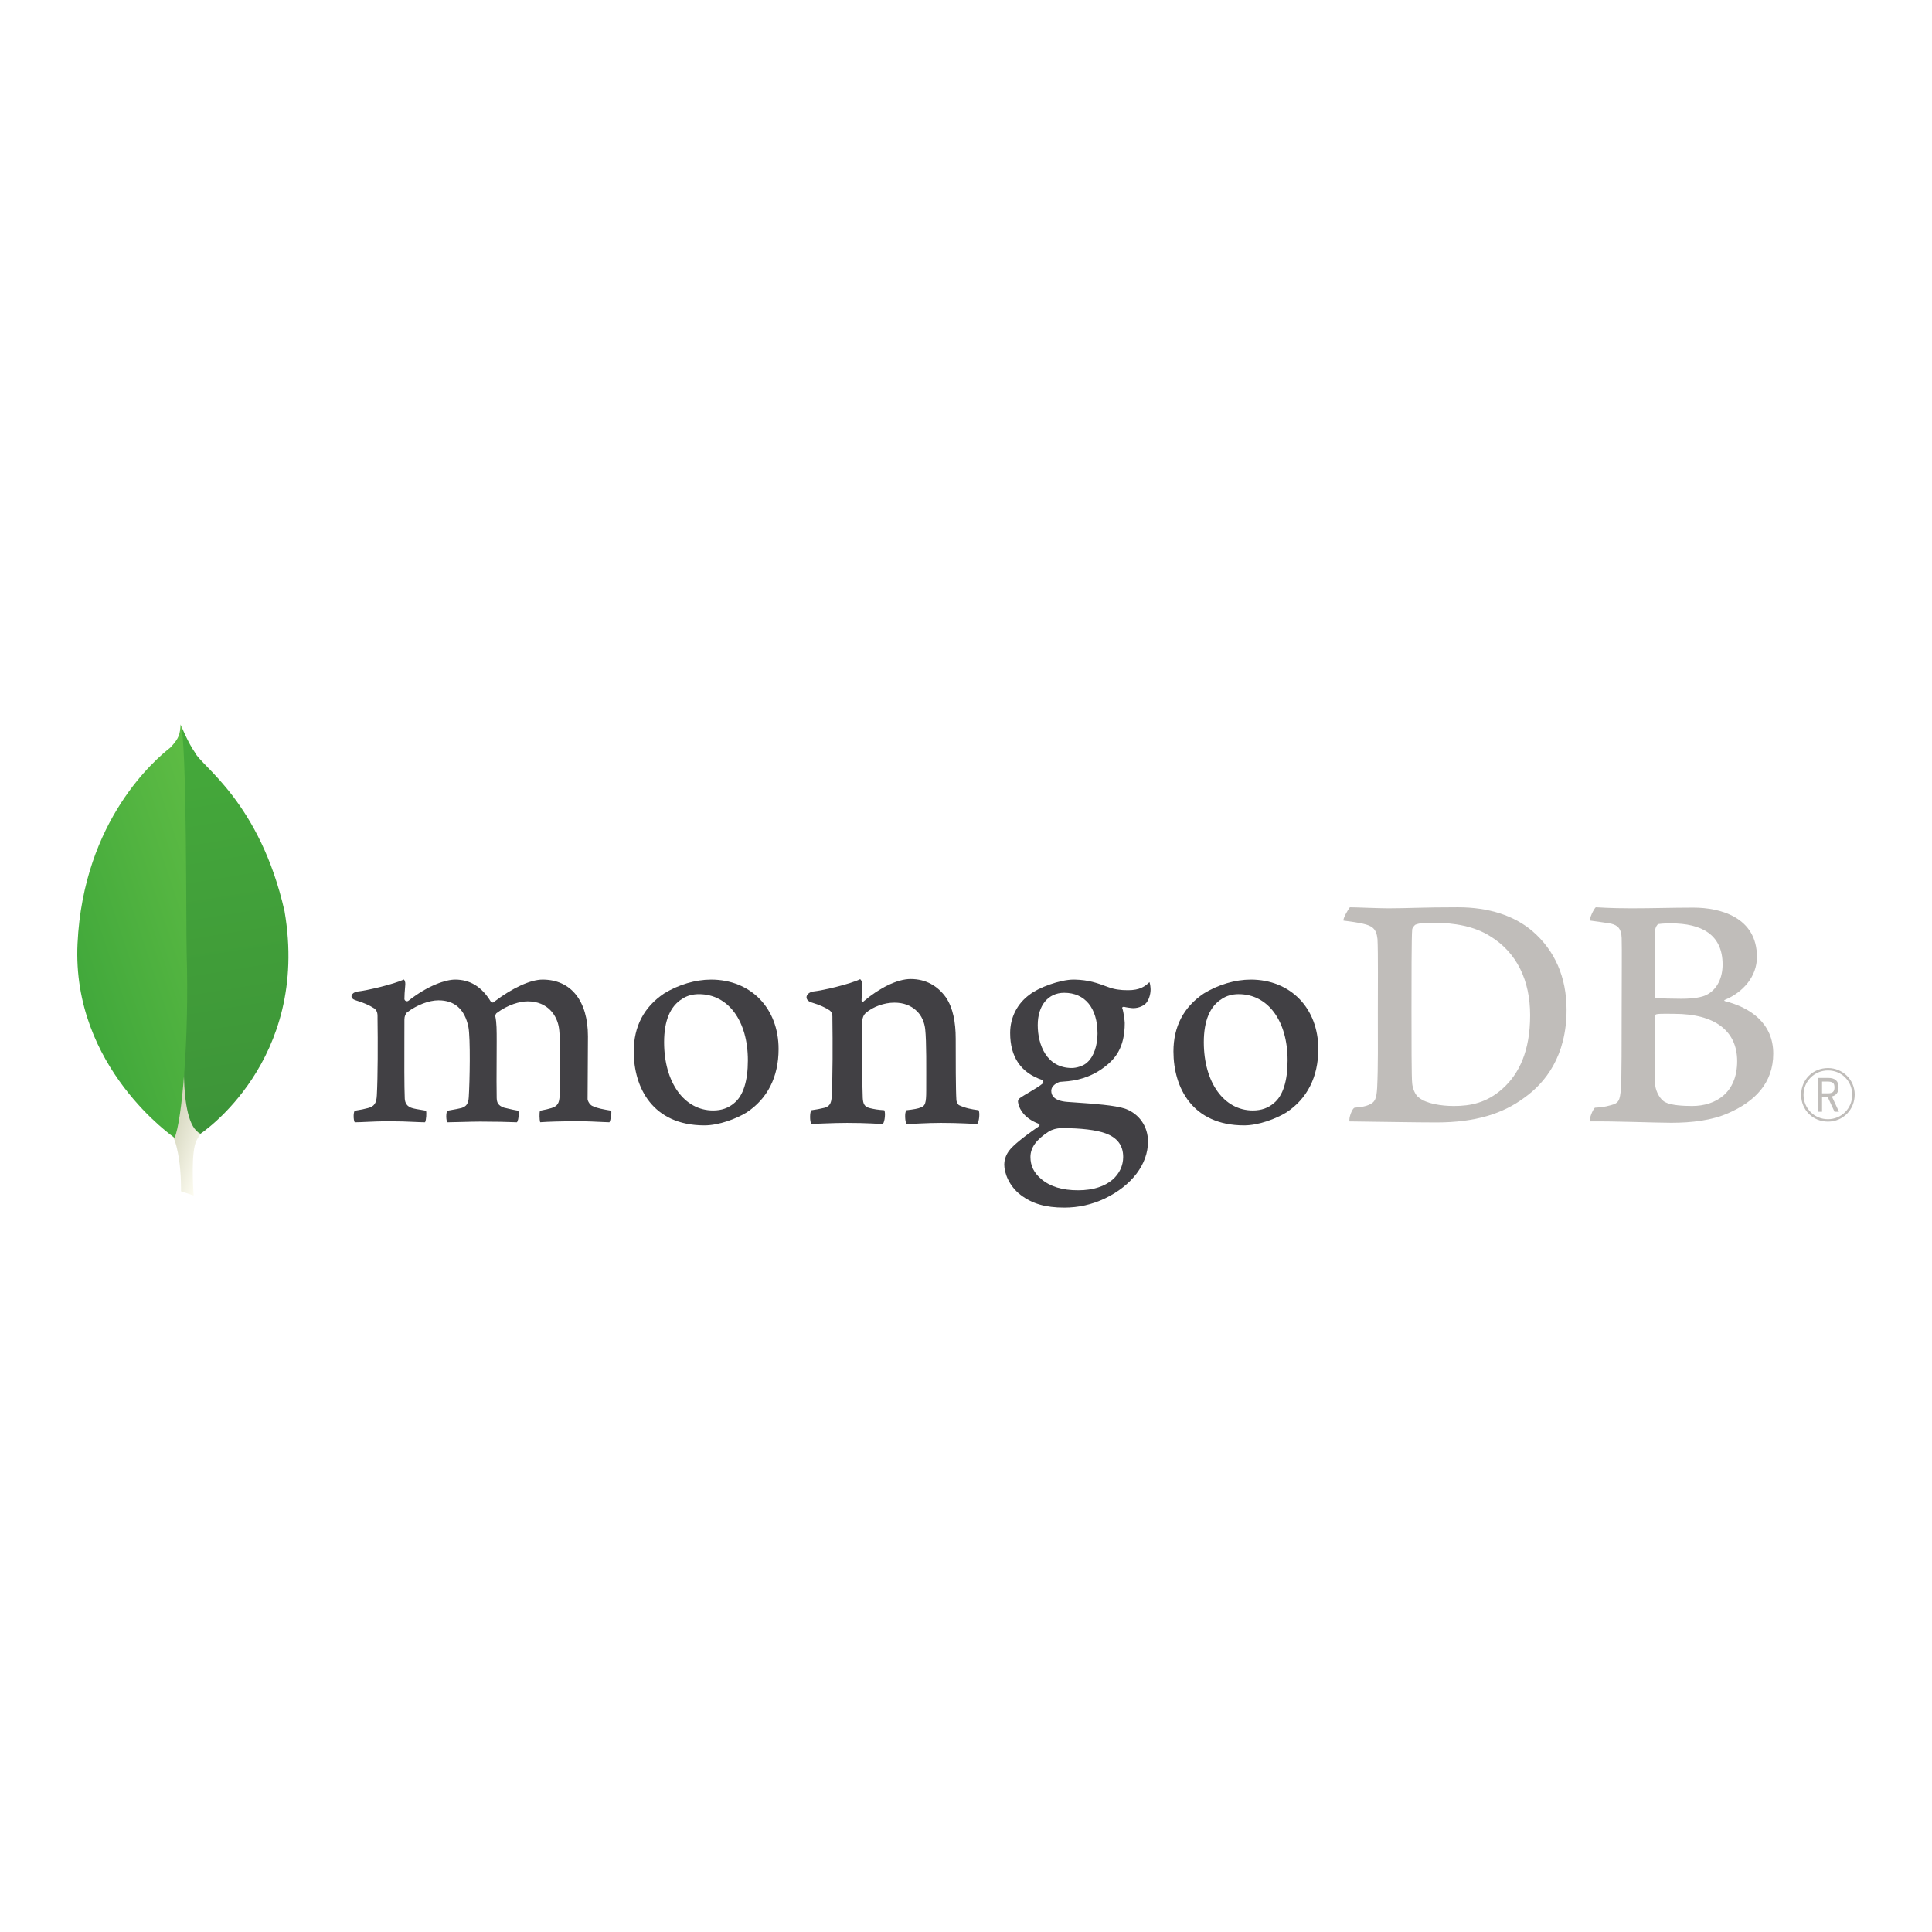
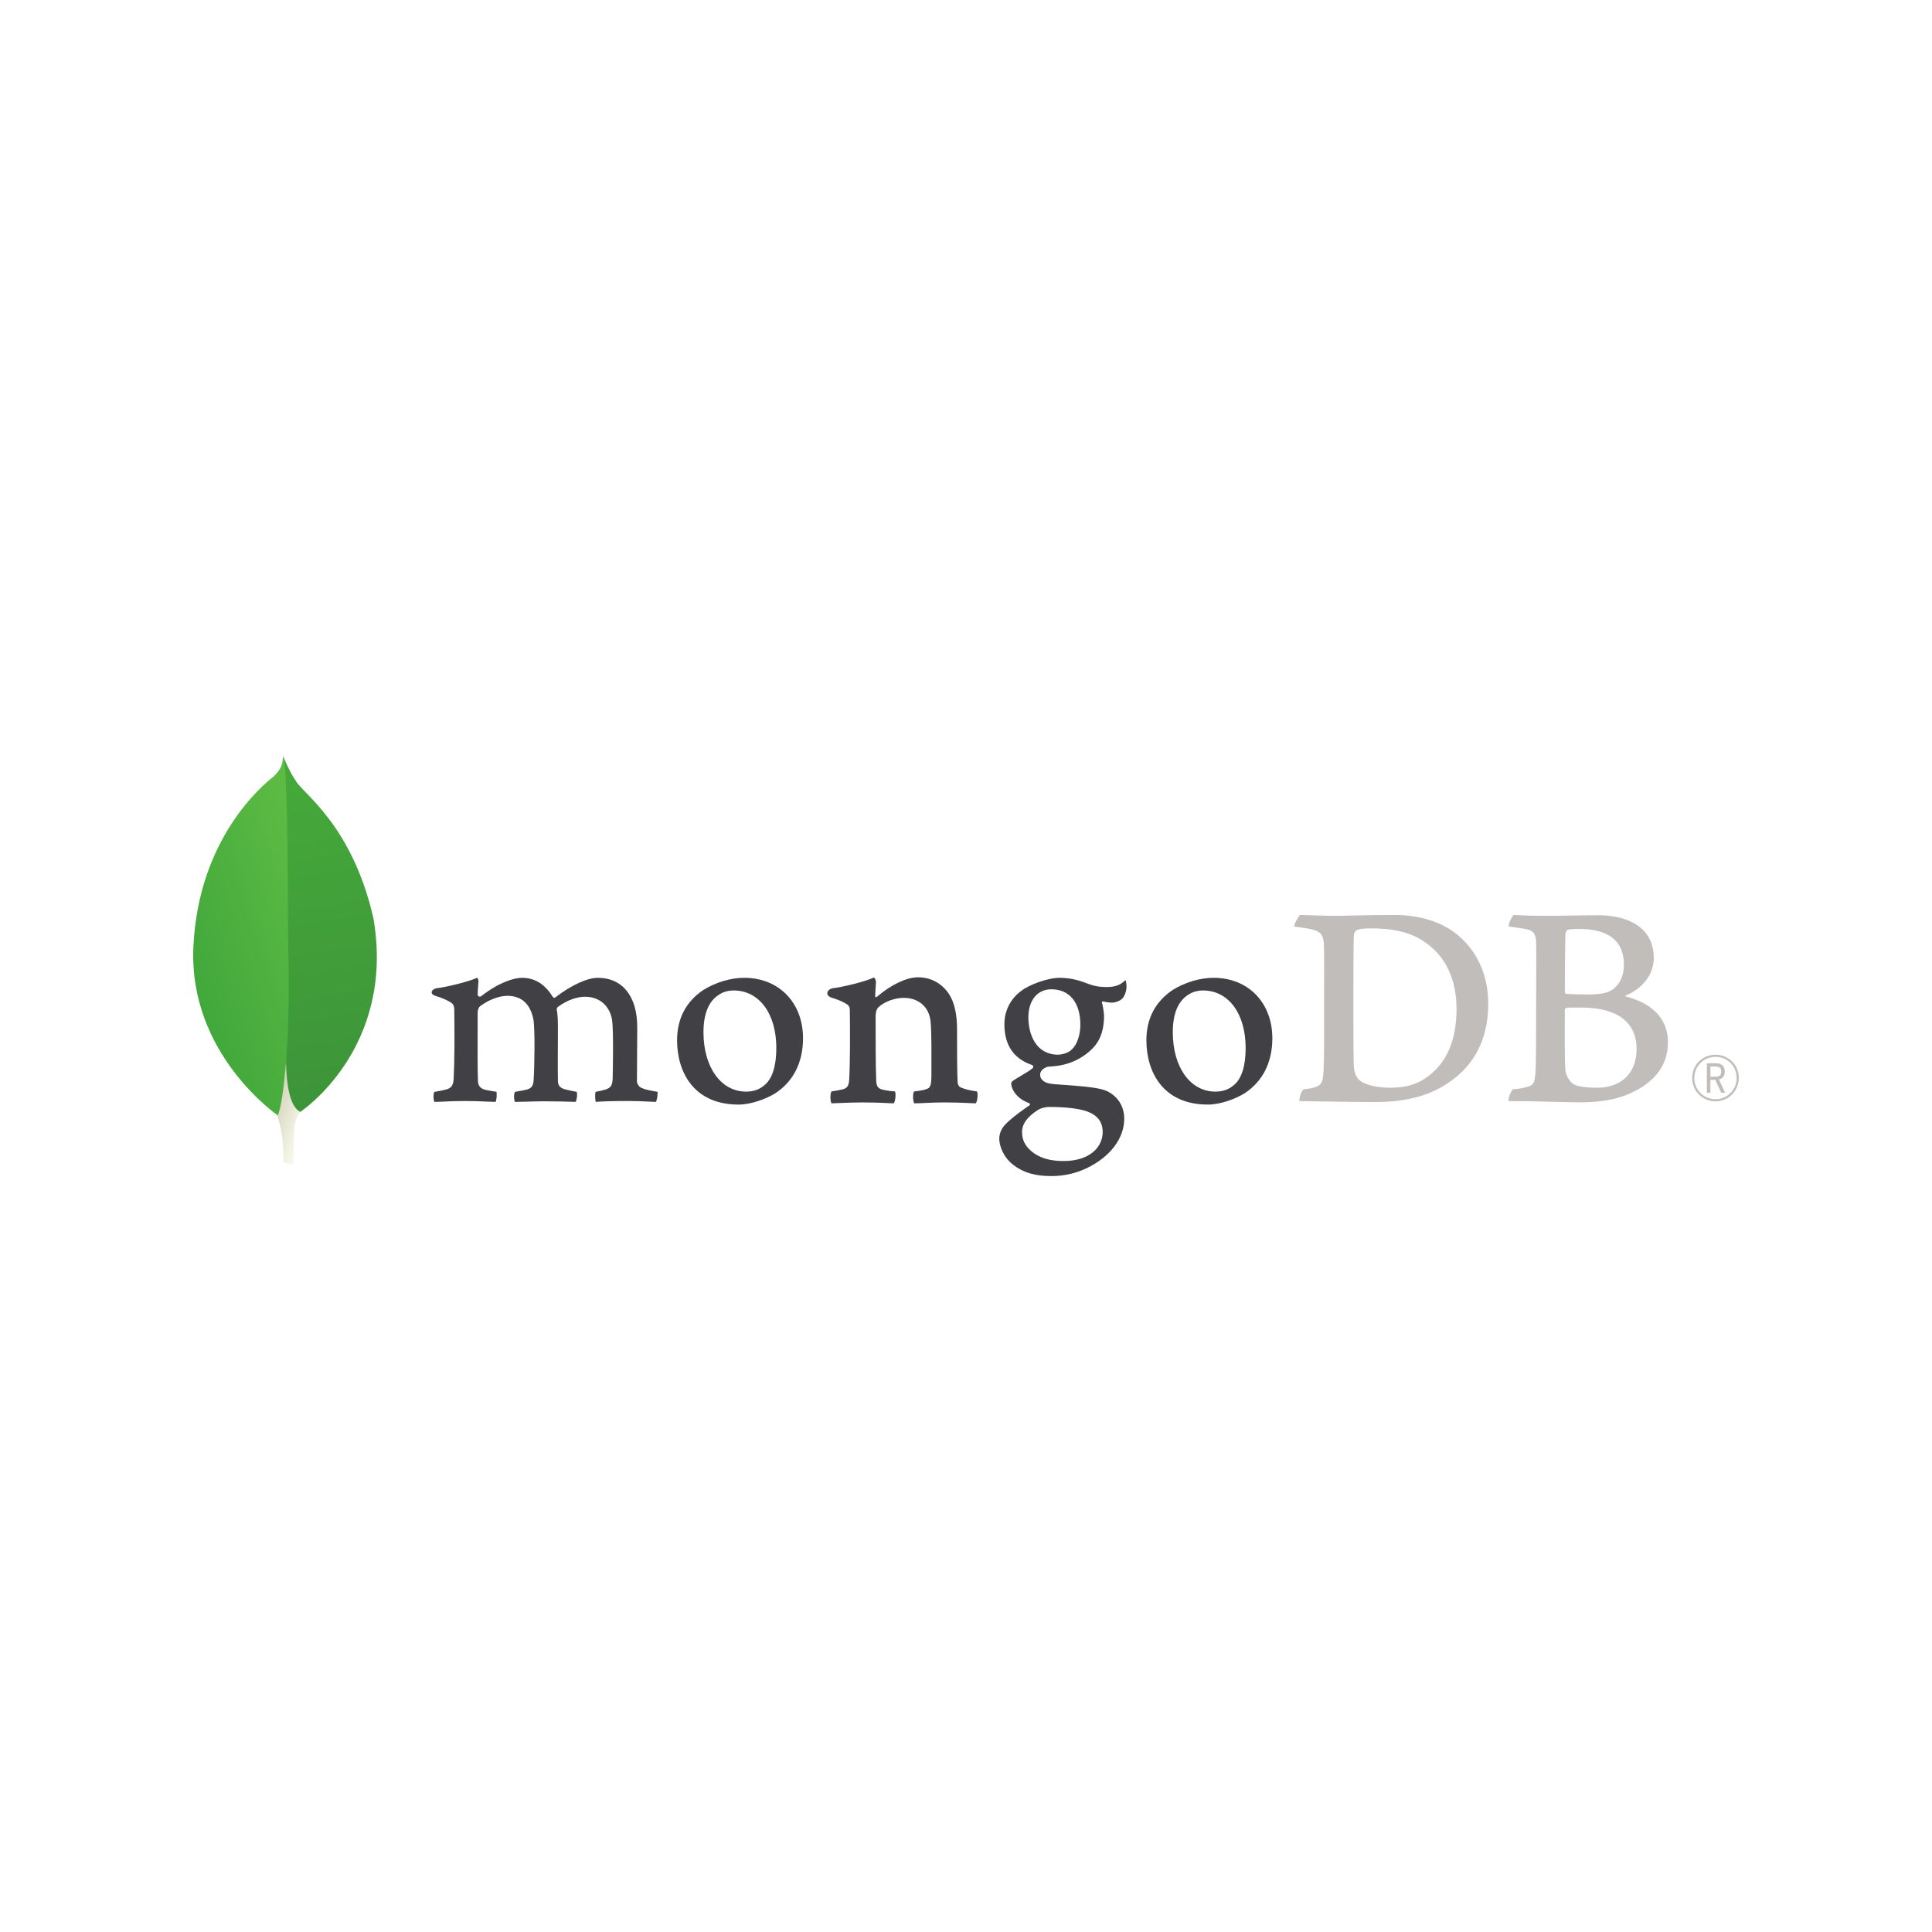
<svg xmlns="http://www.w3.org/2000/svg" id="svg5705" version="1.1" xml:space="preserve" width="500" height="500" viewBox="0 0 500 500">
  <defs id="defs5709">
    <clipPath clipPathUnits="userSpaceOnUse" id="clipPath5721">
      <path d="m 275.945,28.672 -29.961,9.918 c 0,0 3.821,151.64 -50.867,162.258 -36.062,41.785 5.551,1784.892 136.559,5.972 0,0 -44.84,-22.515 -53.328,-60.75 -8.485,-38.261 -2.403,-117.398 -2.403,-117.398 z" id="path5723" />
    </clipPath>
    <linearGradient x1="0" y1="0" x2="1" y2="0" gradientUnits="userSpaceOnUse" gradientTransform="matrix(344.394,-116.194,-104.815,-309.067,77.7619,575.995)" spreadMethod="pad" id="linearGradient5725">
      <stop style="stop-opacity:1;stop-color:#929669" offset="0" id="stop5727" />
      <stop style="stop-opacity:1;stop-color:#929669" offset="0.231" id="stop5729" />
      <stop style="stop-opacity:1;stop-color:#fdfcf1" offset="1" id="stop5731" />
    </linearGradient>
    <clipPath clipPathUnits="userSpaceOnUse" id="clipPath5739">
      <path d="m 292.098,175.105 c 0,0 260.343,171.469 199.351,527.575 -58.738,258.718 -197.418,343.77 -212.32,376.24 -16.406,22.98 -32.93,63.71 -32.93,63.71 l 11.074,-720.864 c 0,0 -22.906,-220.11 34.825,-246.661 z" id="path5741" />
    </clipPath>
    <linearGradient x1="0" y1="0" x2="1" y2="0" gradientUnits="userSpaceOnUse" gradientTransform="matrix(241.166,-936.211,-1007.33,-161.502,203.932,1135.85)" spreadMethod="pad" id="linearGradient5743">
      <stop style="stop-opacity:1;stop-color:#45aa3a" offset="0" id="stop5745" />
      <stop style="stop-opacity:1;stop-color:#3d9439" offset="1" id="stop5747" />
    </linearGradient>
    <clipPath clipPathUnits="userSpaceOnUse" id="clipPath5755">
      <path d="m 230.742,165.523 c 0,0 -244.211,166.598 -230.16,460.543 C 14.637,920.02 187.121,1064.55 220.715,1090.77 c 21.719,23.15 22.617,32.07 24.297,54.91 15.222,-32.7 12.691,-488.422 14.304,-541.688 6.258,-207.351 -11.484,-399.328 -28.574,-438.469 z" id="path5757" />
    </clipPath>
    <linearGradient x1="0" y1="0" x2="1" y2="0" gradientUnits="userSpaceOnUse" gradientTransform="matrix(422.095,95.9042,131.897,-394.11,-25.0834,595.855)" spreadMethod="pad" id="linearGradient5759">
      <stop style="stop-opacity:1;stop-color:#41a83b" offset="0" id="stop5761" />
      <stop style="stop-opacity:1;stop-color:#5ebc44" offset="1" id="stop5763" />
    </linearGradient>
  </defs>
  <g id="g5713" transform="matrix(1.25,0,0,-1.25,0,500)">
-     <g id="g5715" transform="matrix(0.08731838,0,0,0.08731838,16.00017,149.9805)">
+     <g id="g5715" transform="matrix(0.07592903,0,0,0.07592903,40.00014,156.5048)">
      <g id="g5717">
        <g id="g5719" clip-path="url(#clipPath5721)">
          <path d="m 275.945,28.672 -29.961,9.918 c 0,0 3.821,151.64 -50.867,162.258 -36.062,41.785 5.551,1784.892 136.559,5.972 0,0 -44.84,-22.515 -53.328,-60.75 -8.485,-38.261 -2.403,-117.398 -2.403,-117.398" style="fill:url(#linearGradient5725);fill-opacity:1;fill-rule:nonzero;stroke:none" id="path5733" />
        </g>
      </g>
      <g id="g5735">
        <g id="g5737" clip-path="url(#clipPath5739)">
          <path d="m 292.098,175.105 c 0,0 260.343,171.469 199.351,527.575 -58.738,258.718 -197.418,343.77 -212.32,376.24 -16.406,22.98 -32.93,63.71 -32.93,63.71 l 11.074,-720.864 c 0,0 -22.906,-220.11 34.825,-246.661" style="fill:url(#linearGradient5743);fill-opacity:1;fill-rule:nonzero;stroke:none" id="path5749" />
        </g>
      </g>
      <g id="g5751">
        <g id="g5753" clip-path="url(#clipPath5755)">
          <path d="m 230.742,165.523 c 0,0 -244.211,166.598 -230.16,460.543 C 14.637,920.02 187.121,1064.55 220.715,1090.77 c 21.719,23.15 22.617,32.07 24.297,54.91 15.222,-32.7 12.691,-488.422 14.304,-541.688 6.258,-207.351 -11.484,-399.328 -28.574,-438.469" style="fill:url(#linearGradient5759);fill-opacity:1;fill-rule:nonzero;stroke:none" id="path5765" />
        </g>
      </g>
      <path d="m 3181.61,260.406 c 17.27,-13.812 51.81,-19.5 82.26,-19.5 39.48,0 78.14,7.324 115.97,41.426 38.65,34.945 64.98,88.555 64.98,173.848 0,82.047 -31.26,148.66 -95.41,187.652 -36.2,22.742 -83.07,31.672 -136.54,31.672 -15.63,0 -31.26,-0.809 -40.31,-4.867 -2.47,-1.625 -7.41,-8.125 -7.41,-11.383 -1.64,-14.617 -1.64,-125.902 -1.64,-191.699 0,-67.422 0,-161.653 1.64,-173.035 0.84,-9.743 5.76,-26.801 16.46,-34.114 z m -164.18,451.657 c 13.98,0 67.11,-2.434 91.8,-2.434 46.06,0 78.13,2.434 164.49,2.434 72.39,0 133.27,-19.497 176.86,-56.86 52.65,-45.496 80.61,-108.855 80.61,-186.023 0,-109.668 -50.17,-173.028 -100.34,-208.774 -50.19,-37.359 -115.17,-58.484 -208.11,-58.484 -49.36,0 -134.09,1.625 -204.83,2.426 l -0.97,0 c -3.28,6.511 6.06,31.84 11.85,32.5 19.12,2.164 24.3,2.898 33.18,6.554 14.93,6.145 18.46,13.754 20.12,40.567 2.45,50.355 1.64,110.469 1.64,178.711 0,48.734 0.81,143.781 -0.83,173.84 -2.47,25.179 -13.14,31.671 -34.54,36.554 -10.7,2.43 -25.5,4.871 -46.06,7.309 -1.65,4.871 11.02,26.812 15.13,31.68" style="fill:#c0bdba;fill-opacity:1;fill-rule:nonzero;stroke:none" id="path5767" />
      <path d="m 3749.01,672.254 c -3.28,-0.813 -7.4,-8.938 -7.4,-13 -0.81,-29.234 -1.63,-105.594 -1.63,-158.391 0,-1.625 2.45,-4.062 4.11,-4.062 10.69,-0.821 37,-1.633 59.21,-1.633 31.26,0 49.37,4.07 59.23,8.945 26.32,12.989 38.65,41.422 38.65,72.289 0,70.672 -49.35,97.485 -122.54,97.485 -4.94,0 -18.93,0 -29.63,-1.633 z m 186.72,-324.93 c 0,71.485 -52.63,112.098 -148.88,112.098 -4.11,0 -34.55,0.82 -41.95,-0.813 -2.47,-0.804 -4.92,-2.429 -4.92,-4.054 0,-51.184 -0.84,-133.227 1.63,-165.711 1.65,-13.813 11.53,-33.313 23.86,-38.996 13.17,-7.317 42.76,-8.942 63.33,-8.942 56.76,0 106.93,31.688 106.93,106.418 z m -335.27,364.739 c 7.4,0 29.3,-2.434 85.22,-2.434 52.65,0 95.41,1.617 146.41,1.617 63.33,0 150.52,-22.742 150.52,-116.973 0,-46.3 -32.89,-83.671 -75.66,-101.543 -2.47,-0.812 -2.47,-2.437 0,-3.25 60.87,-15.425 114.33,-52.796 114.33,-124.281 0,-69.859 -43.59,-113.73 -106.93,-141.351 -38.66,-17.051 -86.36,-22.739 -134.91,-22.739 -37.01,0 -136.19,4.063 -191.31,3.239 -5.77,2.449 5.28,28.445 10.2,32.5 13.17,0.808 23.32,1.757 37.31,5.82 19.73,4.875 22.07,11.238 24.54,40.484 1.66,25.176 1.66,115.348 1.66,179.528 0,87.73 0.81,147.027 0,176.269 -0.84,22.75 -9.06,30.063 -24.69,34.125 -12.33,2.43 -32.89,4.871 -49.34,7.309 -4.13,4.062 8.54,28.43 12.65,31.68" style="fill:#c0bdba;fill-opacity:1;fill-rule:nonzero;stroke:none" id="path5769" />
      <path d="m 657.82,202.277 c -1.371,2.188 -2.82,8.649 -2.515,16.422 0.226,5.91 1.398,9.664 2.508,10.949 15.511,2.45 22.855,4.102 31.574,6.434 14.543,3.606 20.023,11.461 20.879,30.059 2.386,43.812 2.527,125.964 1.652,183.742 l 0.012,1.703 c 0.066,6.195 0.164,14.672 -7.621,20.648 -11.407,7.516 -25.629,13.731 -43.625,19.129 -6.887,2.039 -10.696,5.66 -10.493,9.895 0.215,4.07 4.536,9.246 13.516,10.976 23.816,2.457 86.27,17.325 110.773,28.629 1.45,-1.761 3.739,-5.582 3.297,-11.672 -0.183,-2.562 -0.41,-5.242 -0.632,-8.019 -0.7,-8.164 -1.481,-17.418 -1.481,-26.645 0,-2.718 2.945,-5.293 6.07,-5.293 1.59,0 3.059,0.621 4.254,1.801 46.703,36.551 88.473,49.598 109.977,49.598 35.336,0 62.832,-16.867 84.086,-51.543 1.246,-1.836 2.918,-2.805 4.789,-2.805 1.781,0 3.465,0.918 4.453,2.391 42.947,32.535 85.507,51.957 113.957,51.957 67.34,0 107.56,-50.352 107.56,-134.66 0,-24.227 -0.25,-54.934 -0.46,-83.602 -0.21,-25.148 -0.38,-48.726 -0.38,-65.039 0,-3.957 5.29,-14.926 13.28,-17.121 9.84,-4.789 24.07,-7.234 42.03,-10.332 l 0.69,-0.113 c 1.37,-4.828 -1.49,-23.629 -4.23,-27.477 -4.45,0.035 -10.63,0.356 -18.32,0.742 -13.98,0.719 -33.14,1.684 -55.45,1.684 -44.74,0 -68.12,-0.879 -90.45,-2.32 -1.68,5.578 -2.27,23.57 -0.22,27.32 13.02,2.437 19.46,4.082 27.28,6.394 14.24,4.692 18.34,11.141 19.17,30.032 0.33,13.445 2.91,131.679 -1.67,159.754 -4.22,29.093 -26.18,63.148 -74.19,63.148 -17.81,0 -46.59,-7.398 -74.023,-28.176 -1.703,-1.652 -2.683,-4.863 -2.683,-6.972 l 0.05,-0.54 c 3.231,-15.156 3.231,-32.828 3.231,-59.57 0,-15.238 -0.098,-31.41 -0.184,-47.465 -0.187,-32.597 -0.363,-63.379 0.184,-86.632 0,-15.852 9.595,-19.633 17.315,-22.688 4.19,-0.93 7.52,-1.73 10.85,-2.523 6.47,-1.559 13.15,-3.164 23.06,-4.75 1.35,-3.125 1.47,-12.457 -0.39,-20.438 -1.04,-4.41 -2.23,-6.351 -2.86,-6.984 -24.88,0.851 -50.413,1.597 -87.245,1.597 -11.164,0 -29.398,-0.48 -45.48,-0.91 -13.035,-0.347 -25.383,-0.687 -32.399,-0.715 -1.015,1.606 -2.437,6.75 -2.437,14.161 0,6.886 1.266,11.742 2.566,13.238 3.457,0.64 6.75,1.222 9.891,1.781 8.641,1.539 16.102,2.852 23.262,4.613 12.191,3.715 16.765,10.485 17.656,25.969 2.379,36.152 4.238,140.289 -0.883,166.371 -8.715,41.852 -32.57,63.059 -70.883,63.059 -22.465,0 -50.816,-10.793 -74,-28.153 -3.886,-2.863 -6.824,-10.07 -6.824,-16.722 0,-12.399 -0.039,-27.168 -0.09,-43 -0.156,-52.305 -0.34,-117.403 0.934,-145.578 0.781,-8.657 3.797,-18.965 20.144,-22.766 3.563,-0.996 9.743,-2.031 16.903,-3.211 4.121,-0.687 8.629,-1.434 13.261,-2.266 1.664,-4.476 0.645,-22.031 -2.207,-27.496 -7.144,0.047 -15.941,0.457 -26.031,0.899 -15.414,0.679 -34.578,1.539 -56.426,1.539 -25.707,0 -43.609,-0.86 -57.984,-1.539 -9.641,-0.453 -18.004,-0.86 -26.348,-0.899 l 0,0" style="fill:#414044;fill-opacity:1;fill-rule:nonzero;stroke:none" id="path5771" />
      <path d="m 1473.84,506.094 c -14.97,0 -28.95,-3.918 -39.35,-11.035 -28.56,-17.352 -43.1,-51.996 -43.1,-102.887 0,-95.305 47.78,-161.856 116.17,-161.856 20.18,0 36.63,5.793 50.3,17.719 21.02,17.129 32.16,52.11 32.16,101.09 0,93.891 -46.69,156.969 -116.18,156.969 l 0,0 z m 13.17,-311.129 c -123.58,0 -167.61,90.547 -167.61,175.269 0,59.184 24.23,105.461 72.04,137.532 33.98,20.863 74.55,32.867 111.2,32.867 94.31,0 160.19,-67.731 160.19,-164.719 0,-65.941 -26.33,-117.984 -76.12,-150.512 -23.88,-14.632 -65.31,-30.437 -99.7,-30.437 l 0,0" style="fill:#414044;fill-opacity:1;fill-rule:nonzero;stroke:none" id="path5773" />
      <path d="m 2753.57,506.094 c -14.99,0 -28.98,-3.918 -39.37,-11.035 -28.55,-17.352 -43.09,-51.985 -43.09,-102.887 0,-95.305 47.76,-161.856 116.17,-161.856 20.18,0 36.63,5.793 50.3,17.727 21.01,17.121 32.16,52.094 32.16,101.07 0,93.895 -46.69,156.981 -116.17,156.981 l 0,0 z m 13.16,-311.129 c -123.59,0 -167.62,90.539 -167.62,175.262 0,59.199 24.25,105.48 72.06,137.55 33.97,20.86 74.54,32.856 111.18,32.856 94.32,0 160.2,-67.742 160.2,-164.711 0,-65.957 -26.33,-118 -76.12,-150.508 -23.88,-14.644 -65.3,-30.449 -99.7,-30.449 l 0,0" style="fill:#414044;fill-opacity:1;fill-rule:nonzero;stroke:none" id="path5775" />
      <path d="m 2340.02,509.336 c -38.09,0 -62.71,-30.051 -62.71,-76.555 0,-46.933 21.17,-101.734 80.82,-101.734 10.24,0 28.81,4.547 38.01,14.68 13.86,12.718 22.91,39 22.91,66.753 0,60.653 -29.55,96.856 -79.03,96.856 l 0,0 z m -4.92,-320.859 c -14.31,0 -24.72,-4.161 -30.94,-7.649 -30.15,-19.308 -44.13,-38.59 -44.13,-60.789 0,-20.937 8.14,-37.57 25.62,-52.359 21.17,-17.918 49.72,-26.641 87.28,-26.641 73.86,0 106.98,39.68 106.98,79 0,27.363 -13.75,45.707 -42.03,56.078 -21.8,7.957 -58.21,12.36 -102.78,12.36 l 0,0 z M 2340.02,0 c -44.36,0 -76.33,9.352 -103.64,30.34 -26.56,20.48 -38.46,50.852 -38.46,71.84 0,6.031 1.43,21.629 14.55,36.531 7.74,8.777 25.64,25.199 67,53.613 1.27,0.477 2.15,1.731 2.15,3.25 0,1.696 -1.09,3.067 -2.59,3.387 -34.09,13.039 -44.37,34.43 -47.47,46.039 -0.05,0.414 -0.19,1.082 -0.34,1.789 -0.98,4.555 -1.89,8.859 4.27,13.277 4.77,3.403 12.44,7.942 20.56,12.727 11.98,7.07 25.56,15.082 33.08,21.52 1.19,1.16 1.67,2.863 1.39,4.566 -0.29,1.723 -1.29,3.133 -2.76,3.859 -50.45,16.934 -75.85,54.364 -75.85,111.367 0,36.801 16.99,70.063 46.6,91.274 20.29,16.016 71.22,35.273 104.21,35.273 l 1.92,-0.019 c 33.95,-0.805 53.08,-7.903 79.56,-17.699 14.38,-5.321 27.99,-7.477 47.03,-7.477 28.1,0 40.37,8.895 50.9,19.109 0.6,-1.265 2.04,-5.281 2.68,-14.527 0.67,-9.43 -1.91,-23.402 -9.13,-33.375 -5.75,-7.949 -19.06,-13.715 -31.63,-13.715 -1.26,0 -2.5,0.059 -3.69,0.184 -12.94,1.269 -19.02,3.152 -19.08,3.183 l -3.17,-1.105 c -1,-1.457 -0.35,-3.082 0.47,-5.133 0.2,-0.492 0.4,-0.961 0.47,-1.269 1.65,-6.575 4.58,-25.774 4.58,-31.153 0,-59.777 -23.61,-85.851 -49.13,-105.129 -24.35,-18.355 -52.81,-29.394 -84.89,-32.777 l -0.03,0 c -0.65,0 -3.69,-0.273 -9.82,-0.812 -3.95,-0.36 -8.87,-0.805 -9.6,-0.805 l -0.72,-0.094 c -5.58,-1.578 -20.04,-8.445 -20.04,-21.23 0,-10.641 6.56,-23.821 37.83,-26.18 6.34,-0.477 13.14,-0.949 20.24,-1.434 41.29,-2.871 92.85,-6.449 117.12,-14.672 33.38,-12.148 54.15,-42.011 54.15,-77.933 0,-53.649 -38.19,-104.09 -102.14,-134.91 C 2405.58,7.09 2374.08,0 2340.02,0 l 0,0" style="fill:#414044;fill-opacity:1;fill-rule:nonzero;stroke:none" id="path5777" />
      <path d="m 2137.12,230.887 c -18.09,2.437 -31.26,4.875 -46.88,12.183 -2.47,1.625 -5.77,8.938 -5.77,11.375 -1.65,25.184 -1.65,98.293 -1.65,146.215 0,38.996 -6.57,73.11 -23.02,97.492 -19.74,27.614 -47.7,43.86 -83.9,43.86 -32.07,0 -74.85,-21.934 -110.21,-51.992 -0.83,-0.813 -6.26,-5.961 -6.14,2.039 0.12,7.988 1.36,24.25 2.1,34.488 0.75,10.234 -5.39,15.058 -5.39,15.058 -23.03,-11.371 -87.89,-26.769 -111.84,-29.246 -17.51,-3.367 -21.92,-20.179 -3.28,-25.984 l 0,-0.004 c 0,-0.027 0.18,-0.058 0.28,-0.09 19.51,-5.863 32.65,-12.129 42.46,-18.593 7.41,-5.688 6.58,-13.813 6.58,-20.313 0.82,-54.422 0.82,-138.102 -1.65,-183.586 -0.82,-17.875 -5.76,-24.363 -18.92,-27.621 l 1.2,0.402 c -9.87,-2.425 -18.1,-4.058 -30.43,-5.683 -4.12,-4.055 -4.12,-27.614 -0.01,-32.496 8.23,0 50.19,2.445 84.73,2.445 47.7,0 72.38,-2.445 84.72,-2.445 4.93,5.695 6.58,27.629 3.29,32.496 -13.99,0.812 -23.86,2.437 -33.73,4.875 -13.16,3.25 -16.45,9.746 -17.26,24.371 -1.65,38.176 -1.65,119.406 -1.65,174.652 0,15.434 4.11,22.746 9.05,26.809 16.44,14.625 43.59,24.359 67.45,24.359 23.02,0 38.65,-7.308 50.17,-17.047 15.63,-13 21.38,-31.683 23.03,-45.496 3.29,-30.875 2.46,-92.605 2.46,-146.219 0,-29.246 -2.46,-36.558 -13.15,-39.804 -4.94,-2.442 -18.1,-4.875 -33.73,-6.5 -4.93,-4.867 -3.29,-27.614 0,-32.496 21.39,0 46.07,2.445 82.25,2.445 45.25,0 74.03,-2.445 85.55,-2.445 4.93,5.695 6.57,26.82 3.29,32.496" style="fill:#414044;fill-opacity:1;fill-rule:nonzero;stroke:none" id="path5779" />
      <path d="m 4137.01,270.969 13.92,0 c 11.25,0 15.53,3.926 15.53,14.097 0,10.344 -4.11,13.747 -16.78,13.747 l -12.67,0 0,-27.844 z m 29.63,-43.727 -16.42,35.344 -13.21,0 0,-35.344 -9.64,0 0,80.317 23.75,0 c 17.66,0 24.98,-7.86 24.98,-22.493 0,-11.769 -5.54,-19.269 -15.88,-21.421 l 16.95,-36.403 -10.53,0 z m -15.52,97.973 c -32.32,0 -58.01,-25.516 -58.01,-57.992 0,-31.942 25.69,-57.649 57.82,-57.649 31.95,0 57.65,25.707 57.65,57.649 0,32.652 -24.98,57.992 -57.46,57.992 z m -0.19,-121.352 c -35.69,0 -63.53,27.844 -63.53,63.532 0,35.878 27.84,63.531 63.72,63.531 34.98,0 63.34,-28.016 63.34,-62.629 0,-36.227 -27.83,-64.434 -63.53,-64.434" style="fill:#c0bdba;fill-opacity:1;fill-rule:nonzero;stroke:none" id="path5781" />
    </g>
  </g>
</svg>
